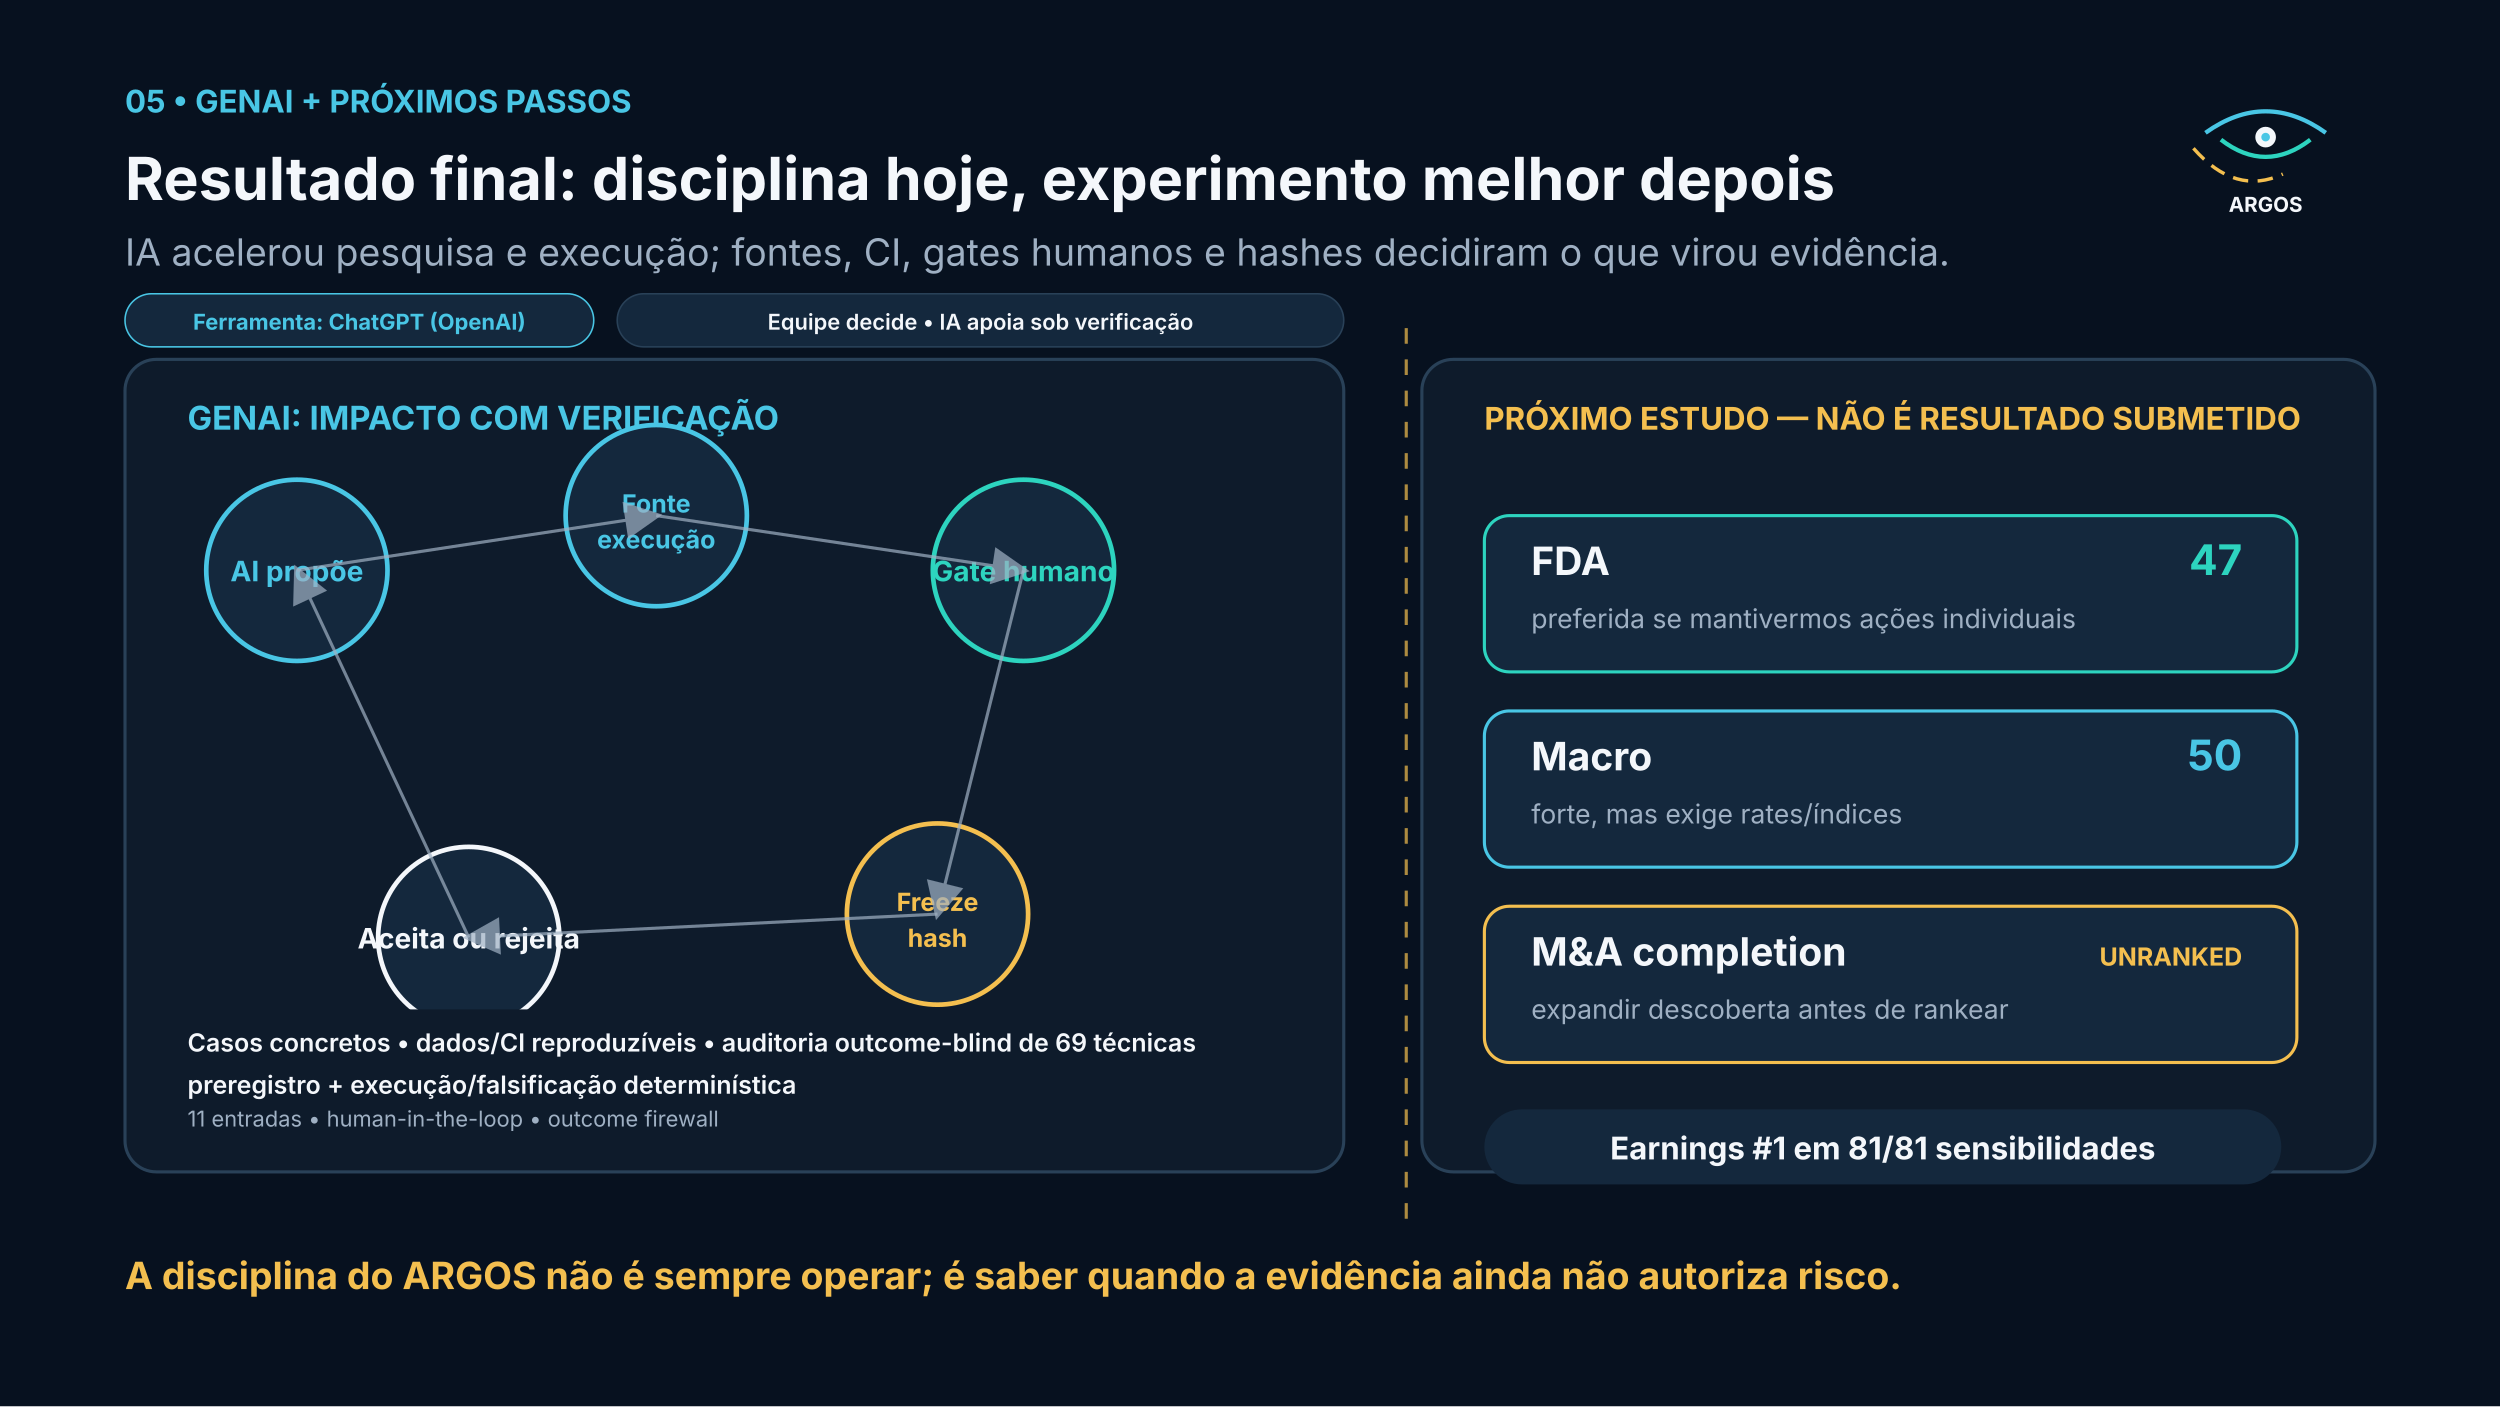
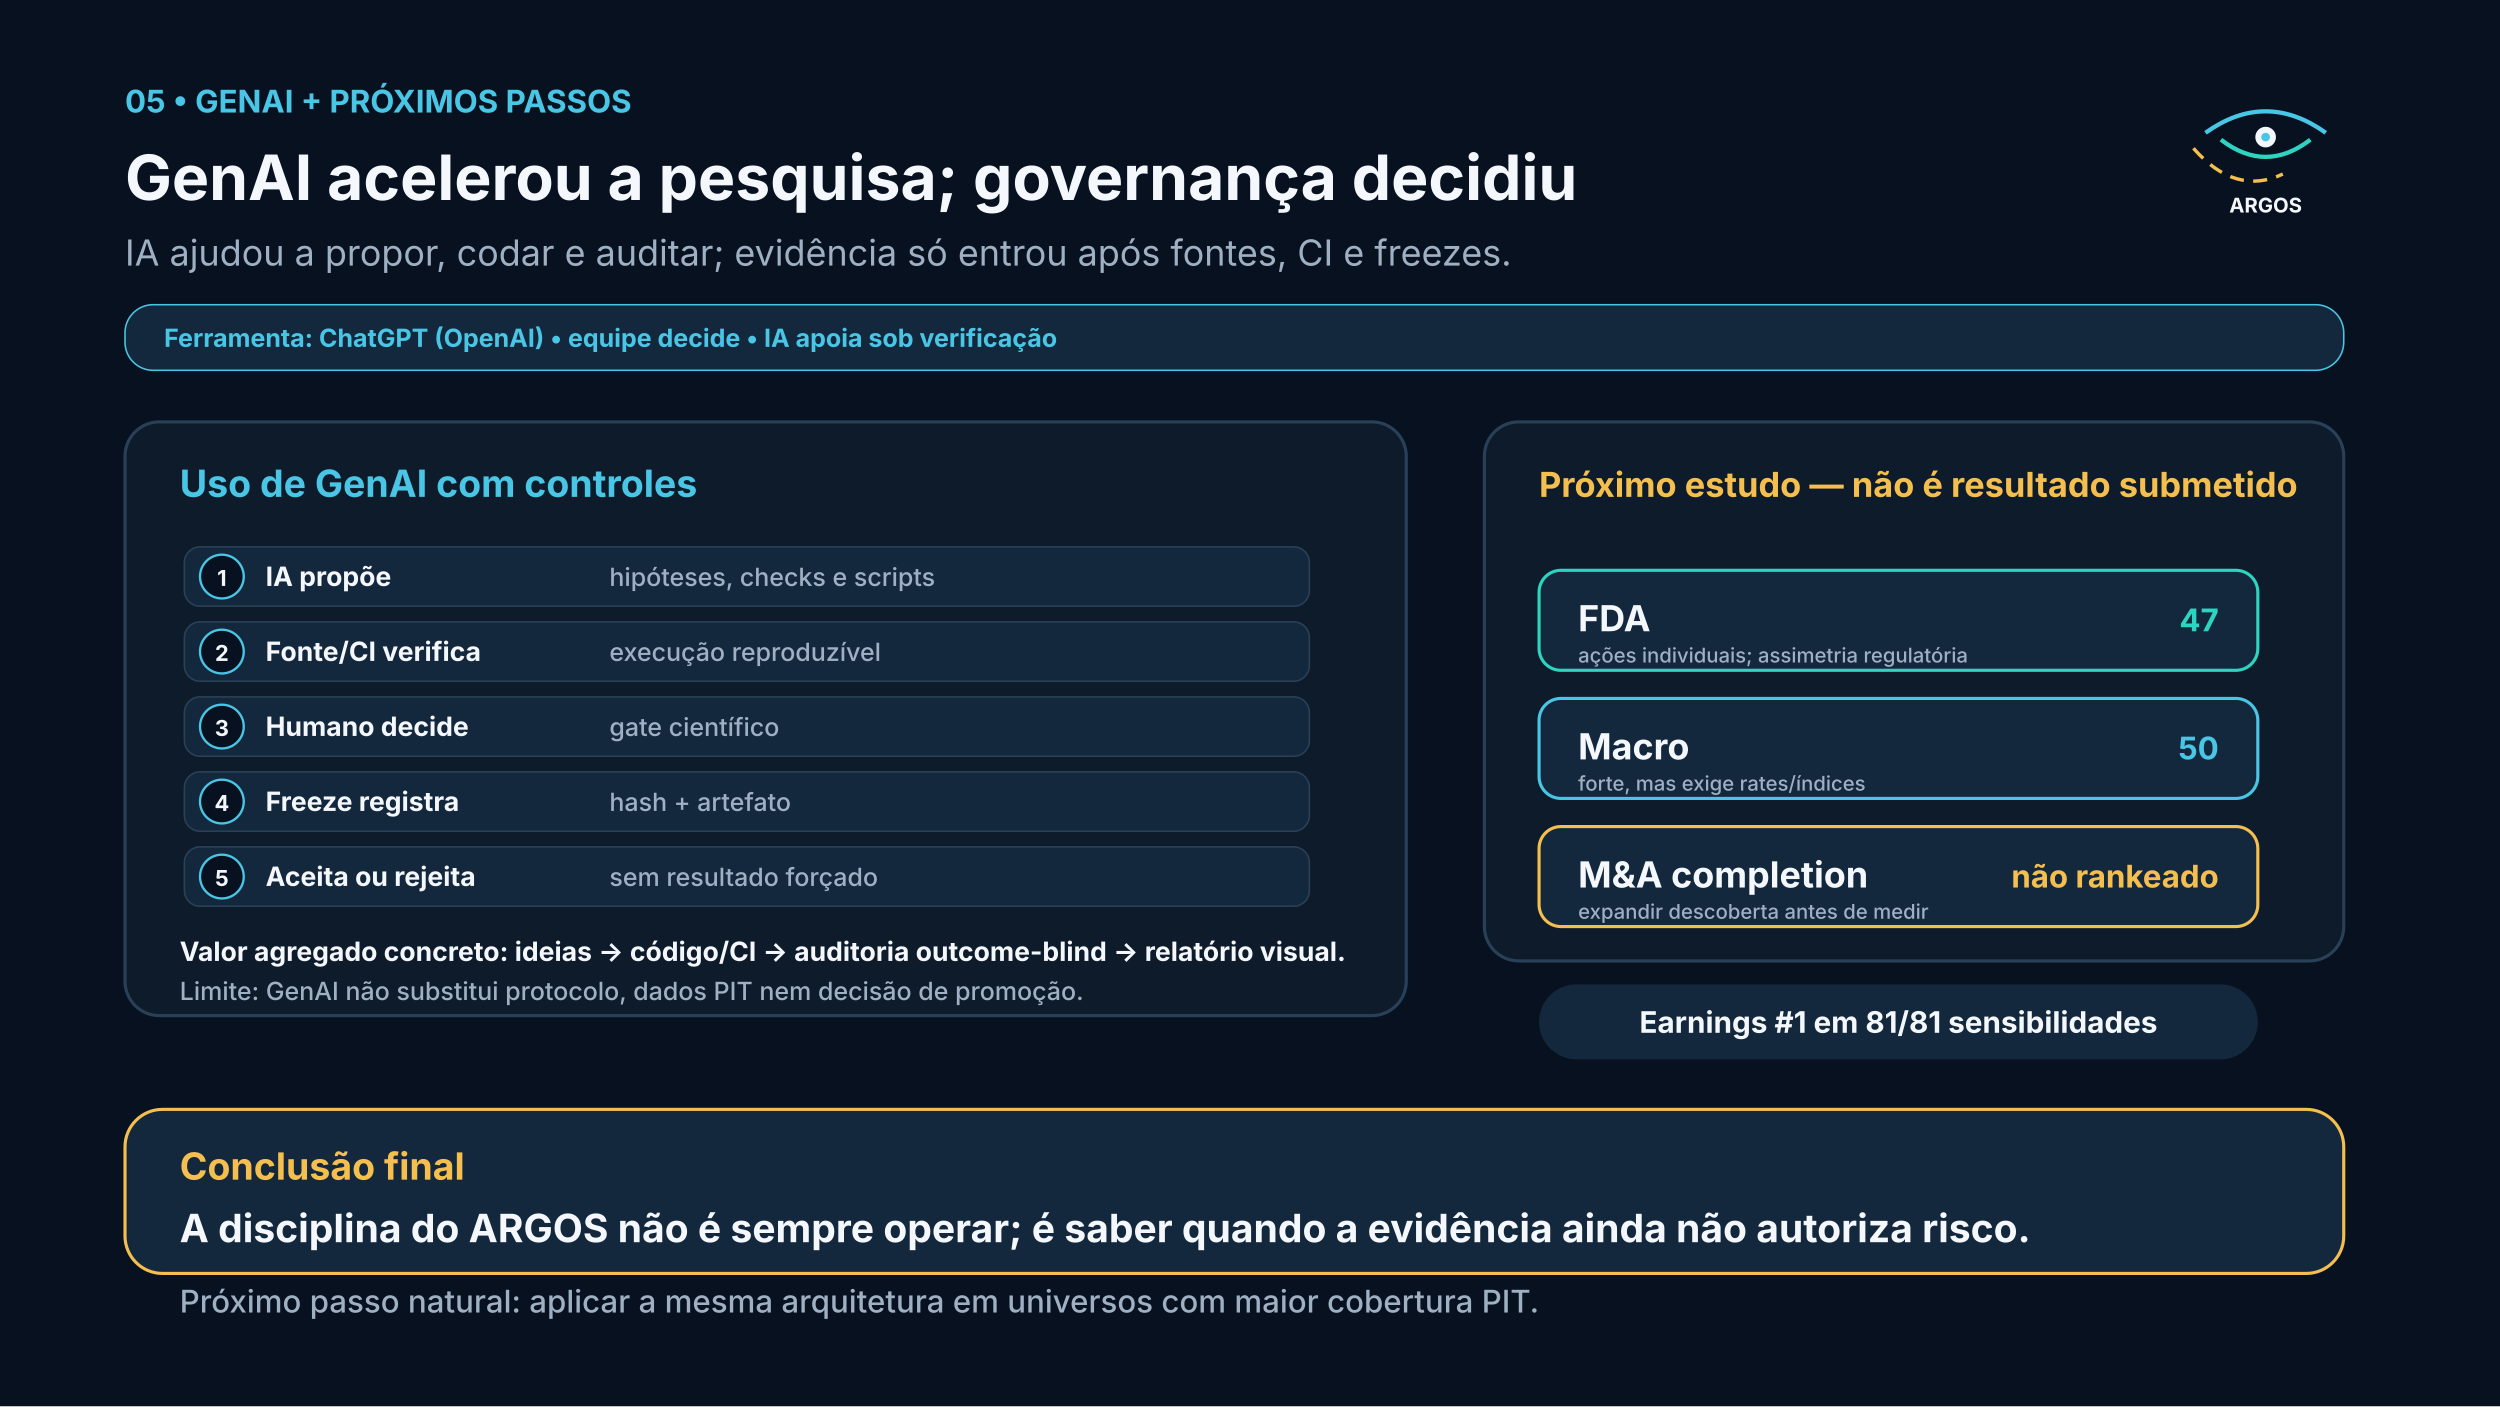
<svg xmlns="http://www.w3.org/2000/svg" width="1600" height="900" viewBox="0 0 1600 900">
  <defs>
    <marker id="arrow" markerWidth="12" markerHeight="12" refX="10" refY="6" orient="auto">
      <path d="M0,0 L12,6 L0,12 z" fill="#9FB0C3" />
    </marker>
    <marker id="arrowAmber" markerWidth="12" markerHeight="12" refX="10" refY="6" orient="auto">
      <path d="M0,0 L12,6 L0,12 z" fill="#F4BF4F" />
    </marker>
  </defs>
  <rect width="1600" height="900" fill="#07111F" />
-   <text x="80" y="72" font-family="Inter,Segoe UI,Arial,sans-serif" font-size="20" font-weight="700" fill="#49C6E5" text-anchor="start" opacity="1">05 • GENAI + PRÓXIMOS PASSOS</text>
-   <text x="80" y="128" font-family="Inter,Segoe UI,Arial,sans-serif" font-size="38" font-weight="700" fill="#F4F7FB" text-anchor="start" opacity="1">Resultado final: disciplina hoje, experimento melhor depois</text>
-   <text x="80" y="170" font-family="Inter,Segoe UI,Arial,sans-serif" font-size="24" font-weight="400" fill="#9FB0C3" text-anchor="start" opacity="1">IA acelerou pesquisa e execução; fontes, CI, gates humanos e hashes decidiram o que virou evidência.</text>
-   <path d="M 1411.5 85 Q 1450 57.5 1488.5 85" fill="none" stroke="#49C6E5" stroke-width="2.75" opacity="1" />
-   <path d="M 1421.4 89.4 Q 1450 111.4 1478.6 89.4" fill="none" stroke="#2DD4BF" stroke-width="2.75" opacity="1" />
-   <path d="M 1403.8 94.9 Q 1430.75 125.7 1461.0 111.4" fill="none" stroke="#F4BF4F" stroke-width="2.2" opacity="1" stroke-dasharray="9.9,6.05" />
-   <circle cx="1450" cy="87.75" r="6.6" fill="#F4F7FB" stroke="none" stroke-width="0" />
-   <circle cx="1450" cy="87.75" r="2.75" fill="#49C6E5" stroke="none" stroke-width="0" />
-   <text x="1450" y="135.6" font-family="Inter,Segoe UI,Arial,sans-serif" font-size="13.2" font-weight="700" fill="#F4F7FB" text-anchor="middle" opacity="1">ARGOS</text>
-   <rect x="80" y="230" width="780" height="520" rx="20" fill="#0E1B2B" stroke="#294158" stroke-width="2" opacity="1" />
-   <text x="120" y="275" font-family="Inter,Segoe UI,Arial,sans-serif" font-size="21" font-weight="700" fill="#49C6E5" text-anchor="start" opacity="1">GENAI: IMPACTO COM VERIFICAÇÃO</text>
-   <circle cx="190" cy="365" r="58" fill="#14283D" stroke="#49C6E5" stroke-width="3" />
-   <text x="190" y="372" font-family="Inter,Segoe UI,Arial,sans-serif" font-size="18" font-weight="700" fill="#49C6E5" text-anchor="middle" opacity="1">AI propõe</text>
-   <circle cx="420" cy="330" r="58" fill="#14283D" stroke="#49C6E5" stroke-width="3" />
-   <text x="420" y="328" font-family="Inter,Segoe UI,Arial,sans-serif" font-size="16" font-weight="700" fill="#49C6E5" text-anchor="middle" opacity="1">Fonte</text>
-   <text x="420" y="351" font-family="Inter,Segoe UI,Arial,sans-serif" font-size="16" font-weight="700" fill="#49C6E5" text-anchor="middle" opacity="1">execução</text>
-   <circle cx="655" cy="365" r="58" fill="#14283D" stroke="#2DD4BF" stroke-width="3" />
-   <text x="655" y="372" font-family="Inter,Segoe UI,Arial,sans-serif" font-size="18" font-weight="700" fill="#2DD4BF" text-anchor="middle" opacity="1">Gate humano</text>
-   <circle cx="600" cy="585" r="58" fill="#14283D" stroke="#F4BF4F" stroke-width="3" />
-   <text x="600" y="583" font-family="Inter,Segoe UI,Arial,sans-serif" font-size="16" font-weight="700" fill="#F4BF4F" text-anchor="middle" opacity="1">Freeze</text>
-   <text x="600" y="606" font-family="Inter,Segoe UI,Arial,sans-serif" font-size="16" font-weight="700" fill="#F4BF4F" text-anchor="middle" opacity="1">hash</text>
-   <circle cx="300" cy="600" r="58" fill="#14283D" stroke="#F4F7FB" stroke-width="3" />
-   <text x="300" y="607" font-family="Inter,Segoe UI,Arial,sans-serif" font-size="18" font-weight="700" fill="#F4F7FB" text-anchor="middle" opacity="1">Aceita ou rejeita</text>
-   <line x1="190" y1="365" x2="420" y2="330" stroke="#9FB0C3" stroke-width="2" opacity="0.7" marker-end="url(#arrow)" />
-   <line x1="420" y1="330" x2="655" y2="365" stroke="#9FB0C3" stroke-width="2" opacity="0.7" marker-end="url(#arrow)" />
-   <line x1="655" y1="365" x2="600" y2="585" stroke="#9FB0C3" stroke-width="2" opacity="0.7" marker-end="url(#arrow)" />
-   <line x1="600" y1="585" x2="300" y2="600" stroke="#9FB0C3" stroke-width="2" opacity="0.7" marker-end="url(#arrow)" />
-   <line x1="300" y1="600" x2="190" y2="365" stroke="#9FB0C3" stroke-width="2" opacity="0.7" marker-end="url(#arrow)" />
-   <text x="120" y="695" font-family="Inter,Segoe UI,Arial,sans-serif" font-size="18" font-weight="400" fill="#9FB0C3" text-anchor="start" opacity="1">11 entradas no ledger • human-in-the-loop • outcome firewall</text>
-   <rect x="910" y="230" width="610" height="520" rx="20" fill="#0E1B2B" stroke="#294158" stroke-width="2" opacity="1" />
-   <text x="950" y="275" font-family="Inter,Segoe UI,Arial,sans-serif" font-size="20" font-weight="700" fill="#F4BF4F" text-anchor="start" opacity="1">PRÓXIMO ESTUDO — NÃO É RESULTADO SUBMETIDO</text>
-   <rect x="950" y="330" width="520" height="100" rx="16" fill="#14283D" stroke="#2DD4BF" stroke-width="2" opacity="1" />
-   <text x="980" y="368" font-family="Inter,Segoe UI,Arial,sans-serif" font-size="25" font-weight="700" fill="#F4F7FB" text-anchor="start" opacity="1">FDA</text>
-   <text x="1435" y="368" font-family="Inter,Segoe UI,Arial,sans-serif" font-size="27" font-weight="700" fill="#2DD4BF" text-anchor="end" opacity="1">47</text>
-   <text x="980" y="402" font-family="Inter,Segoe UI,Arial,sans-serif" font-size="17" font-weight="400" fill="#9FB0C3" text-anchor="start" opacity="1">preferida se mantivermos ações individuais</text>
-   <rect x="950" y="455" width="520" height="100" rx="16" fill="#14283D" stroke="#49C6E5" stroke-width="2" opacity="1" />
-   <text x="980" y="493" font-family="Inter,Segoe UI,Arial,sans-serif" font-size="25" font-weight="700" fill="#F4F7FB" text-anchor="start" opacity="1">Macro</text>
-   <text x="1435" y="493" font-family="Inter,Segoe UI,Arial,sans-serif" font-size="27" font-weight="700" fill="#49C6E5" text-anchor="end" opacity="1">50</text>
-   <text x="980" y="527" font-family="Inter,Segoe UI,Arial,sans-serif" font-size="17" font-weight="400" fill="#9FB0C3" text-anchor="start" opacity="1">forte, mas exige rates/índices</text>
-   <rect x="950" y="580" width="520" height="100" rx="16" fill="#14283D" stroke="#F4BF4F" stroke-width="2" opacity="1" />
-   <text x="980" y="618" font-family="Inter,Segoe UI,Arial,sans-serif" font-size="25" font-weight="700" fill="#F4F7FB" text-anchor="start" opacity="1">M&amp;A completion</text>
-   <text x="1435" y="618" font-family="Inter,Segoe UI,Arial,sans-serif" font-size="16" font-weight="700" fill="#F4BF4F" text-anchor="end" opacity="1">UNRANKED</text>
-   <text x="980" y="652" font-family="Inter,Segoe UI,Arial,sans-serif" font-size="17" font-weight="400" fill="#9FB0C3" text-anchor="start" opacity="1">expandir descoberta antes de rankear</text>
-   <line x1="900" y1="210" x2="900" y2="790" stroke="#F4BF4F" stroke-width="2" opacity="0.7" stroke-dasharray="10,10" />
-   <rect x="950" y="710" width="510" height="48" rx="24" fill="#14283D" stroke="none" stroke-width="0" opacity="1" />
-   <text x="1205.0" y="742" font-family="Inter,Segoe UI,Arial,sans-serif" font-size="20" font-weight="700" fill="#F4F7FB" text-anchor="middle" opacity="1">Earnings #1 em 81/81 sensibilidades</text>
-   <text x="80" y="825" font-family="Inter,Segoe UI,Arial,sans-serif" font-size="24" font-weight="700" fill="#F4BF4F" text-anchor="start" opacity="1">A disciplina do ARGOS não é sempre operar; é saber quando a evidência ainda não autoriza risco.</text>
-   <rect x="102" y="646" width="716" height="78" rx="8" fill="#0E1B2B" stroke="none" stroke-width="0" opacity="1" />
-   <text x="120" y="673" font-family="Inter,Segoe UI,Arial,sans-serif" font-size="16" font-weight="600" fill="#F4F7FB" text-anchor="start">Casos concretos • dados/CI reproduzíveis • auditoria outcome-blind de 69 técnicas</text>
-   <text x="120" y="700" font-family="Inter,Segoe UI,Arial,sans-serif" font-size="16" font-weight="600" fill="#F4F7FB" text-anchor="start">preregistro + execução/falsificação determinística</text>
-   <text x="120" y="721" font-family="Inter,Segoe UI,Arial,sans-serif" font-size="14" font-weight="400" fill="#9FB0C3" text-anchor="start">11 entradas • human-in-the-loop • outcome firewall</text>
-   <rect x="80" y="188" width="300" height="34" rx="17" fill="#14283D" stroke="#49C6E5" stroke-width="1" />
-   <text x="230" y="211" font-family="Inter,Segoe UI,Arial,sans-serif" font-size="14" font-weight="700" fill="#49C6E5" text-anchor="middle">Ferramenta: ChatGPT (OpenAI)</text>
-   <rect x="395" y="188" width="465" height="34" rx="17" fill="#14283D" stroke="#294158" stroke-width="1" />
-   <text x="627.5" y="211" font-family="Inter,Segoe UI,Arial,sans-serif" font-size="14" font-weight="600" fill="#F4F7FB" text-anchor="middle">Equipe decide • IA apoia sob verificação</text>
+   <text x="80" y="72" font-family="Inter,Segoe UI,Arial,sans-serif" font-size="20" font-weight="700" fill="#49C6E5" text-anchor="start">05 • GENAI + PRÓXIMOS PASSOS</text>
+   <text x="80" y="128" font-family="Inter,Segoe UI,Arial,sans-serif" font-size="40" font-weight="700" fill="#F4F7FB" text-anchor="start">GenAI acelerou a pesquisa; governança decidiu</text>
+   <text x="80" y="170" font-family="Inter,Segoe UI,Arial,sans-serif" font-size="23" font-weight="400" fill="#9FB0C3" text-anchor="start">IA ajudou a propor, codar e auditar; evidência só entrou após fontes, CI e freezes.</text>
+   <path d="M 1411.5 85 Q 1450 57.5 1488.5 85" fill="none" stroke="#49C6E5" stroke-width="2.75" />
+   <path d="M 1421.4 89.4 Q 1450 111.4 1478.6 89.4" fill="none" stroke="#2DD4BF" stroke-width="2.75" />
+   <path d="M 1403.8 94.9 Q 1430.75 125.7 1461.0 111.4" fill="none" stroke="#F4BF4F" stroke-width="2.2" stroke-dasharray="9,6" />
+   <circle cx="1450" cy="87.75" r="6.6" fill="#F4F7FB" />
+   <circle cx="1450" cy="87.75" r="2.75" fill="#49C6E5" />
+   <text x="1450" y="136" font-family="Inter,Segoe UI,Arial,sans-serif" font-size="13" font-weight="700" fill="#F4F7FB" text-anchor="middle">ARGOS</text>
+   <rect x="80" y="195" width="1420" height="42" rx="18" fill="#14283D" stroke="#49C6E5" stroke-width="1" />
+   <text x="105" y="222" font-family="Inter,Segoe UI,Arial,sans-serif" font-size="16" font-weight="700" fill="#49C6E5" text-anchor="start">Ferramenta: ChatGPT (OpenAI) • equipe decide • IA apoia sob verificação</text>
+   <rect x="80" y="270" width="820" height="380" rx="22" fill="#0E1B2B" stroke="#294158" stroke-width="2" />
+   <text x="115" y="318" font-family="Inter,Segoe UI,Arial,sans-serif" font-size="24" font-weight="700" fill="#49C6E5" text-anchor="start">Uso de GenAI com controles</text>
+   <rect x="118" y="350" width="720" height="38" rx="10" fill="#14283D" stroke="#294158" stroke-width="1" />
+   <circle cx="142" cy="369" r="14" fill="#07111F" stroke="#49C6E5" stroke-width="1.5" />
+   <text x="142" y="375" font-family="Inter,Segoe UI,Arial,sans-serif" font-size="14" font-weight="700" fill="#F4F7FB" text-anchor="middle">1</text>
+   <text x="170" y="375" font-family="Inter,Segoe UI,Arial,sans-serif" font-size="17" font-weight="700" fill="#F4F7FB" text-anchor="start">IA propõe</text>
+   <text x="390" y="375" font-family="Inter,Segoe UI,Arial,sans-serif" font-size="16" font-weight="500" fill="#9FB0C3" text-anchor="start">hipóteses, checks e scripts</text>
+   <rect x="118" y="398" width="720" height="38" rx="10" fill="#14283D" stroke="#294158" stroke-width="1" />
+   <circle cx="142" cy="417" r="14" fill="#07111F" stroke="#49C6E5" stroke-width="1.5" />
+   <text x="142" y="423" font-family="Inter,Segoe UI,Arial,sans-serif" font-size="14" font-weight="700" fill="#F4F7FB" text-anchor="middle">2</text>
+   <text x="170" y="423" font-family="Inter,Segoe UI,Arial,sans-serif" font-size="17" font-weight="700" fill="#F4F7FB" text-anchor="start">Fonte/CI verifica</text>
+   <text x="390" y="423" font-family="Inter,Segoe UI,Arial,sans-serif" font-size="16" font-weight="500" fill="#9FB0C3" text-anchor="start">execução reproduzível</text>
+   <rect x="118" y="446" width="720" height="38" rx="10" fill="#14283D" stroke="#294158" stroke-width="1" />
+   <circle cx="142" cy="465" r="14" fill="#07111F" stroke="#49C6E5" stroke-width="1.5" />
+   <text x="142" y="471" font-family="Inter,Segoe UI,Arial,sans-serif" font-size="14" font-weight="700" fill="#F4F7FB" text-anchor="middle">3</text>
+   <text x="170" y="471" font-family="Inter,Segoe UI,Arial,sans-serif" font-size="17" font-weight="700" fill="#F4F7FB" text-anchor="start">Humano decide</text>
+   <text x="390" y="471" font-family="Inter,Segoe UI,Arial,sans-serif" font-size="16" font-weight="500" fill="#9FB0C3" text-anchor="start">gate científico</text>
+   <rect x="118" y="494" width="720" height="38" rx="10" fill="#14283D" stroke="#294158" stroke-width="1" />
+   <circle cx="142" cy="513" r="14" fill="#07111F" stroke="#49C6E5" stroke-width="1.5" />
+   <text x="142" y="519" font-family="Inter,Segoe UI,Arial,sans-serif" font-size="14" font-weight="700" fill="#F4F7FB" text-anchor="middle">4</text>
+   <text x="170" y="519" font-family="Inter,Segoe UI,Arial,sans-serif" font-size="17" font-weight="700" fill="#F4F7FB" text-anchor="start">Freeze registra</text>
+   <text x="390" y="519" font-family="Inter,Segoe UI,Arial,sans-serif" font-size="16" font-weight="500" fill="#9FB0C3" text-anchor="start">hash + artefato</text>
+   <rect x="118" y="542" width="720" height="38" rx="10" fill="#14283D" stroke="#294158" stroke-width="1" />
+   <circle cx="142" cy="561" r="14" fill="#07111F" stroke="#49C6E5" stroke-width="1.5" />
+   <text x="142" y="567" font-family="Inter,Segoe UI,Arial,sans-serif" font-size="14" font-weight="700" fill="#F4F7FB" text-anchor="middle">5</text>
+   <text x="170" y="567" font-family="Inter,Segoe UI,Arial,sans-serif" font-size="17" font-weight="700" fill="#F4F7FB" text-anchor="start">Aceita ou rejeita</text>
+   <text x="390" y="567" font-family="Inter,Segoe UI,Arial,sans-serif" font-size="16" font-weight="500" fill="#9FB0C3" text-anchor="start">sem resultado forçado</text>
+   <text x="115" y="615" font-family="Inter,Segoe UI,Arial,sans-serif" font-size="17" font-weight="700" fill="#F4F7FB" text-anchor="start">Valor agregado concreto: ideias → código/CI → auditoria outcome-blind → relatório visual.</text>
+   <text x="115" y="640" font-family="Inter,Segoe UI,Arial,sans-serif" font-size="16" font-weight="500" fill="#9FB0C3" text-anchor="start">Limite: GenAI não substitui protocolo, dados PIT nem decisão de promoção.</text>
+   <rect x="950" y="270" width="550" height="345" rx="22" fill="#0E1B2B" stroke="#294158" stroke-width="2" />
+   <text x="985" y="318" font-family="Inter,Segoe UI,Arial,sans-serif" font-size="22" font-weight="700" fill="#F4BF4F" text-anchor="start">Próximo estudo — não é resultado submetido</text>
+   <rect x="985" y="365" width="460" height="64" rx="14" fill="#14283D" stroke="#2DD4BF" stroke-width="2" />
+   <text x="1010" y="404" font-family="Inter,Segoe UI,Arial,sans-serif" font-size="23" font-weight="700" fill="#F4F7FB" text-anchor="start">FDA</text>
+   <text x="1420" y="404" font-family="Inter,Segoe UI,Arial,sans-serif" font-size="20" font-weight="700" fill="#2DD4BF" text-anchor="end">47</text>
+   <text x="1010" y="424" font-family="Inter,Segoe UI,Arial,sans-serif" font-size="13" font-weight="500" fill="#9FB0C3" text-anchor="start">ações individuais; assimetria regulatória</text>
+   <rect x="985" y="447" width="460" height="64" rx="14" fill="#14283D" stroke="#49C6E5" stroke-width="2" />
+   <text x="1010" y="486" font-family="Inter,Segoe UI,Arial,sans-serif" font-size="23" font-weight="700" fill="#F4F7FB" text-anchor="start">Macro</text>
+   <text x="1420" y="486" font-family="Inter,Segoe UI,Arial,sans-serif" font-size="20" font-weight="700" fill="#49C6E5" text-anchor="end">50</text>
+   <text x="1010" y="506" font-family="Inter,Segoe UI,Arial,sans-serif" font-size="13" font-weight="500" fill="#9FB0C3" text-anchor="start">forte, mas exige rates/índices</text>
+   <rect x="985" y="529" width="460" height="64" rx="14" fill="#14283D" stroke="#F4BF4F" stroke-width="2" />
+   <text x="1010" y="568" font-family="Inter,Segoe UI,Arial,sans-serif" font-size="23" font-weight="700" fill="#F4F7FB" text-anchor="start">M&amp;A completion</text>
+   <text x="1420" y="568" font-family="Inter,Segoe UI,Arial,sans-serif" font-size="20" font-weight="700" fill="#F4BF4F" text-anchor="end">não rankeado</text>
+   <text x="1010" y="588" font-family="Inter,Segoe UI,Arial,sans-serif" font-size="13" font-weight="500" fill="#9FB0C3" text-anchor="start">expandir descoberta antes de medir</text>
+   <rect x="985" y="630" width="460" height="48" rx="24" fill="#14283D" stroke="#14283D" stroke-width="0" />
+   <text x="1215" y="661" font-family="Inter,Segoe UI,Arial,sans-serif" font-size="19" font-weight="700" fill="#F4F7FB" text-anchor="middle">Earnings #1 em 81/81 sensibilidades</text>
+   <rect x="80" y="710" width="1420" height="105" rx="24" fill="#14283D" stroke="#F4BF4F" stroke-width="2" />
+   <text x="115" y="755" font-family="Inter,Segoe UI,Arial,sans-serif" font-size="24" font-weight="700" fill="#F4BF4F" text-anchor="start">Conclusão final</text>
+   <text x="115" y="795" font-family="Inter,Segoe UI,Arial,sans-serif" font-size="25" font-weight="700" fill="#F4F7FB" text-anchor="start">A disciplina do ARGOS não é sempre operar; é saber quando a evidência ainda não autoriza risco.</text>
+   <text x="115" y="840" font-family="Inter,Segoe UI,Arial,sans-serif" font-size="20" font-weight="500" fill="#9FB0C3" text-anchor="start">Próximo passo natural: aplicar a mesma arquitetura em universos com maior cobertura PIT.</text>
</svg>
